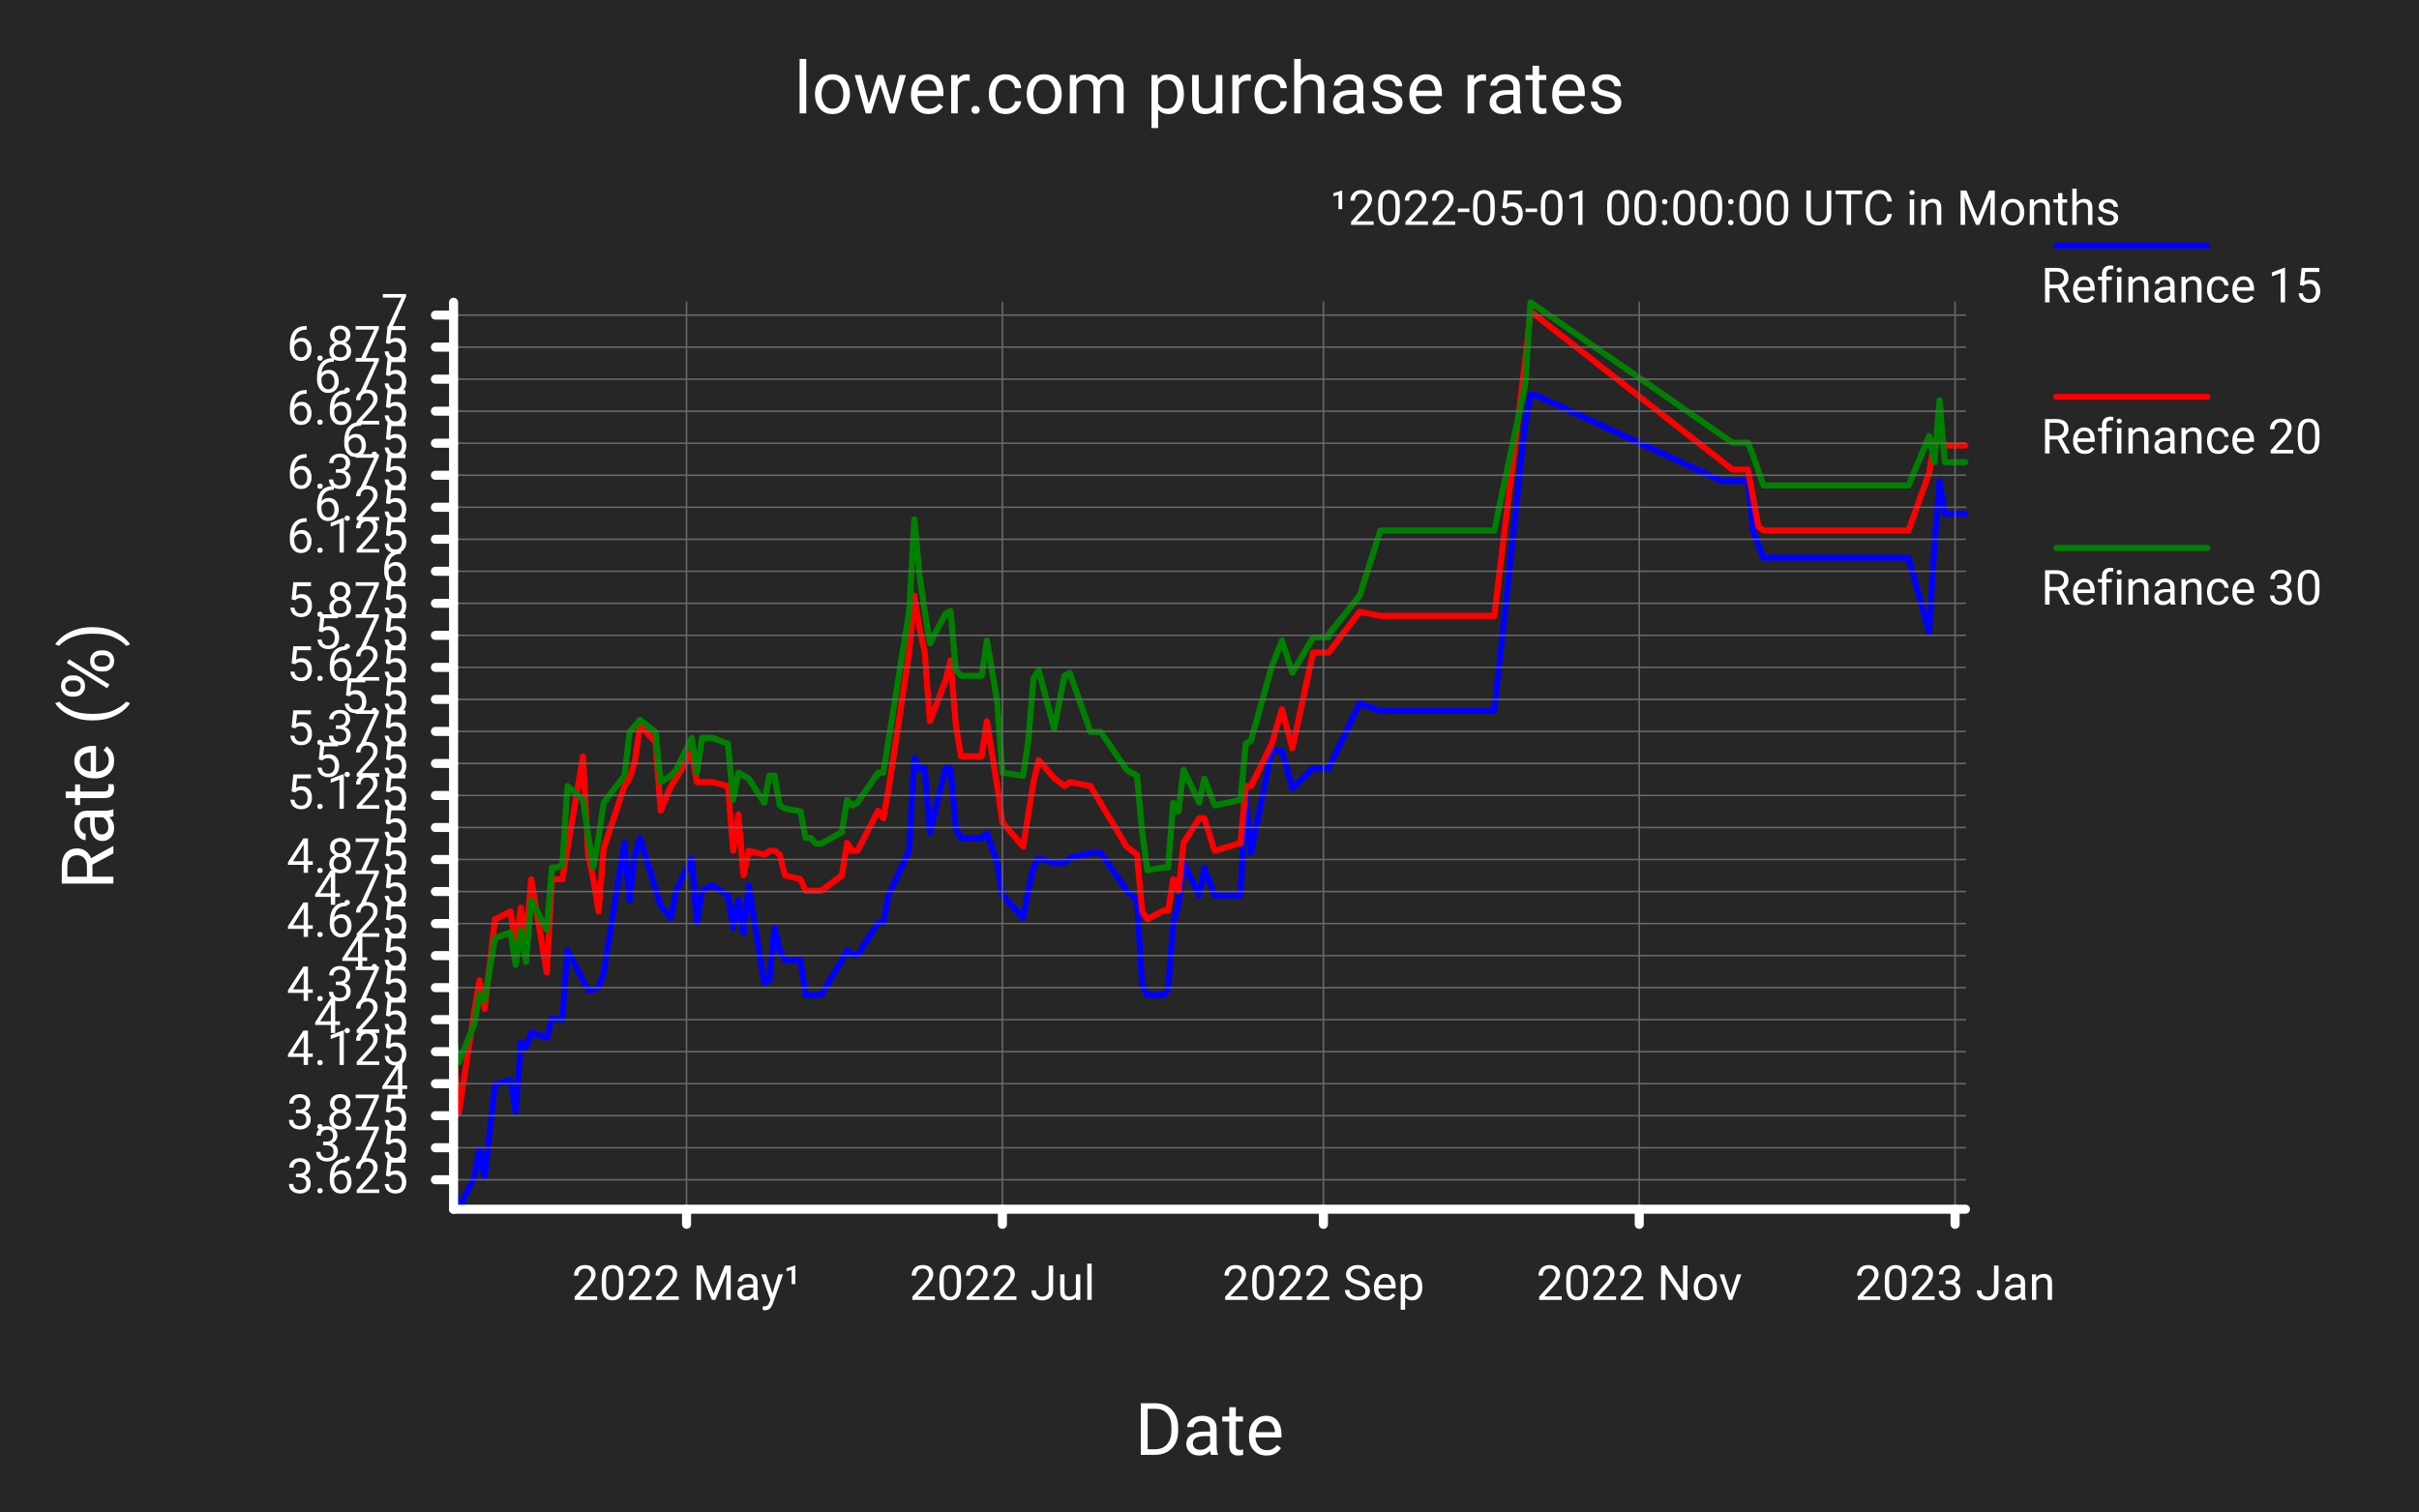
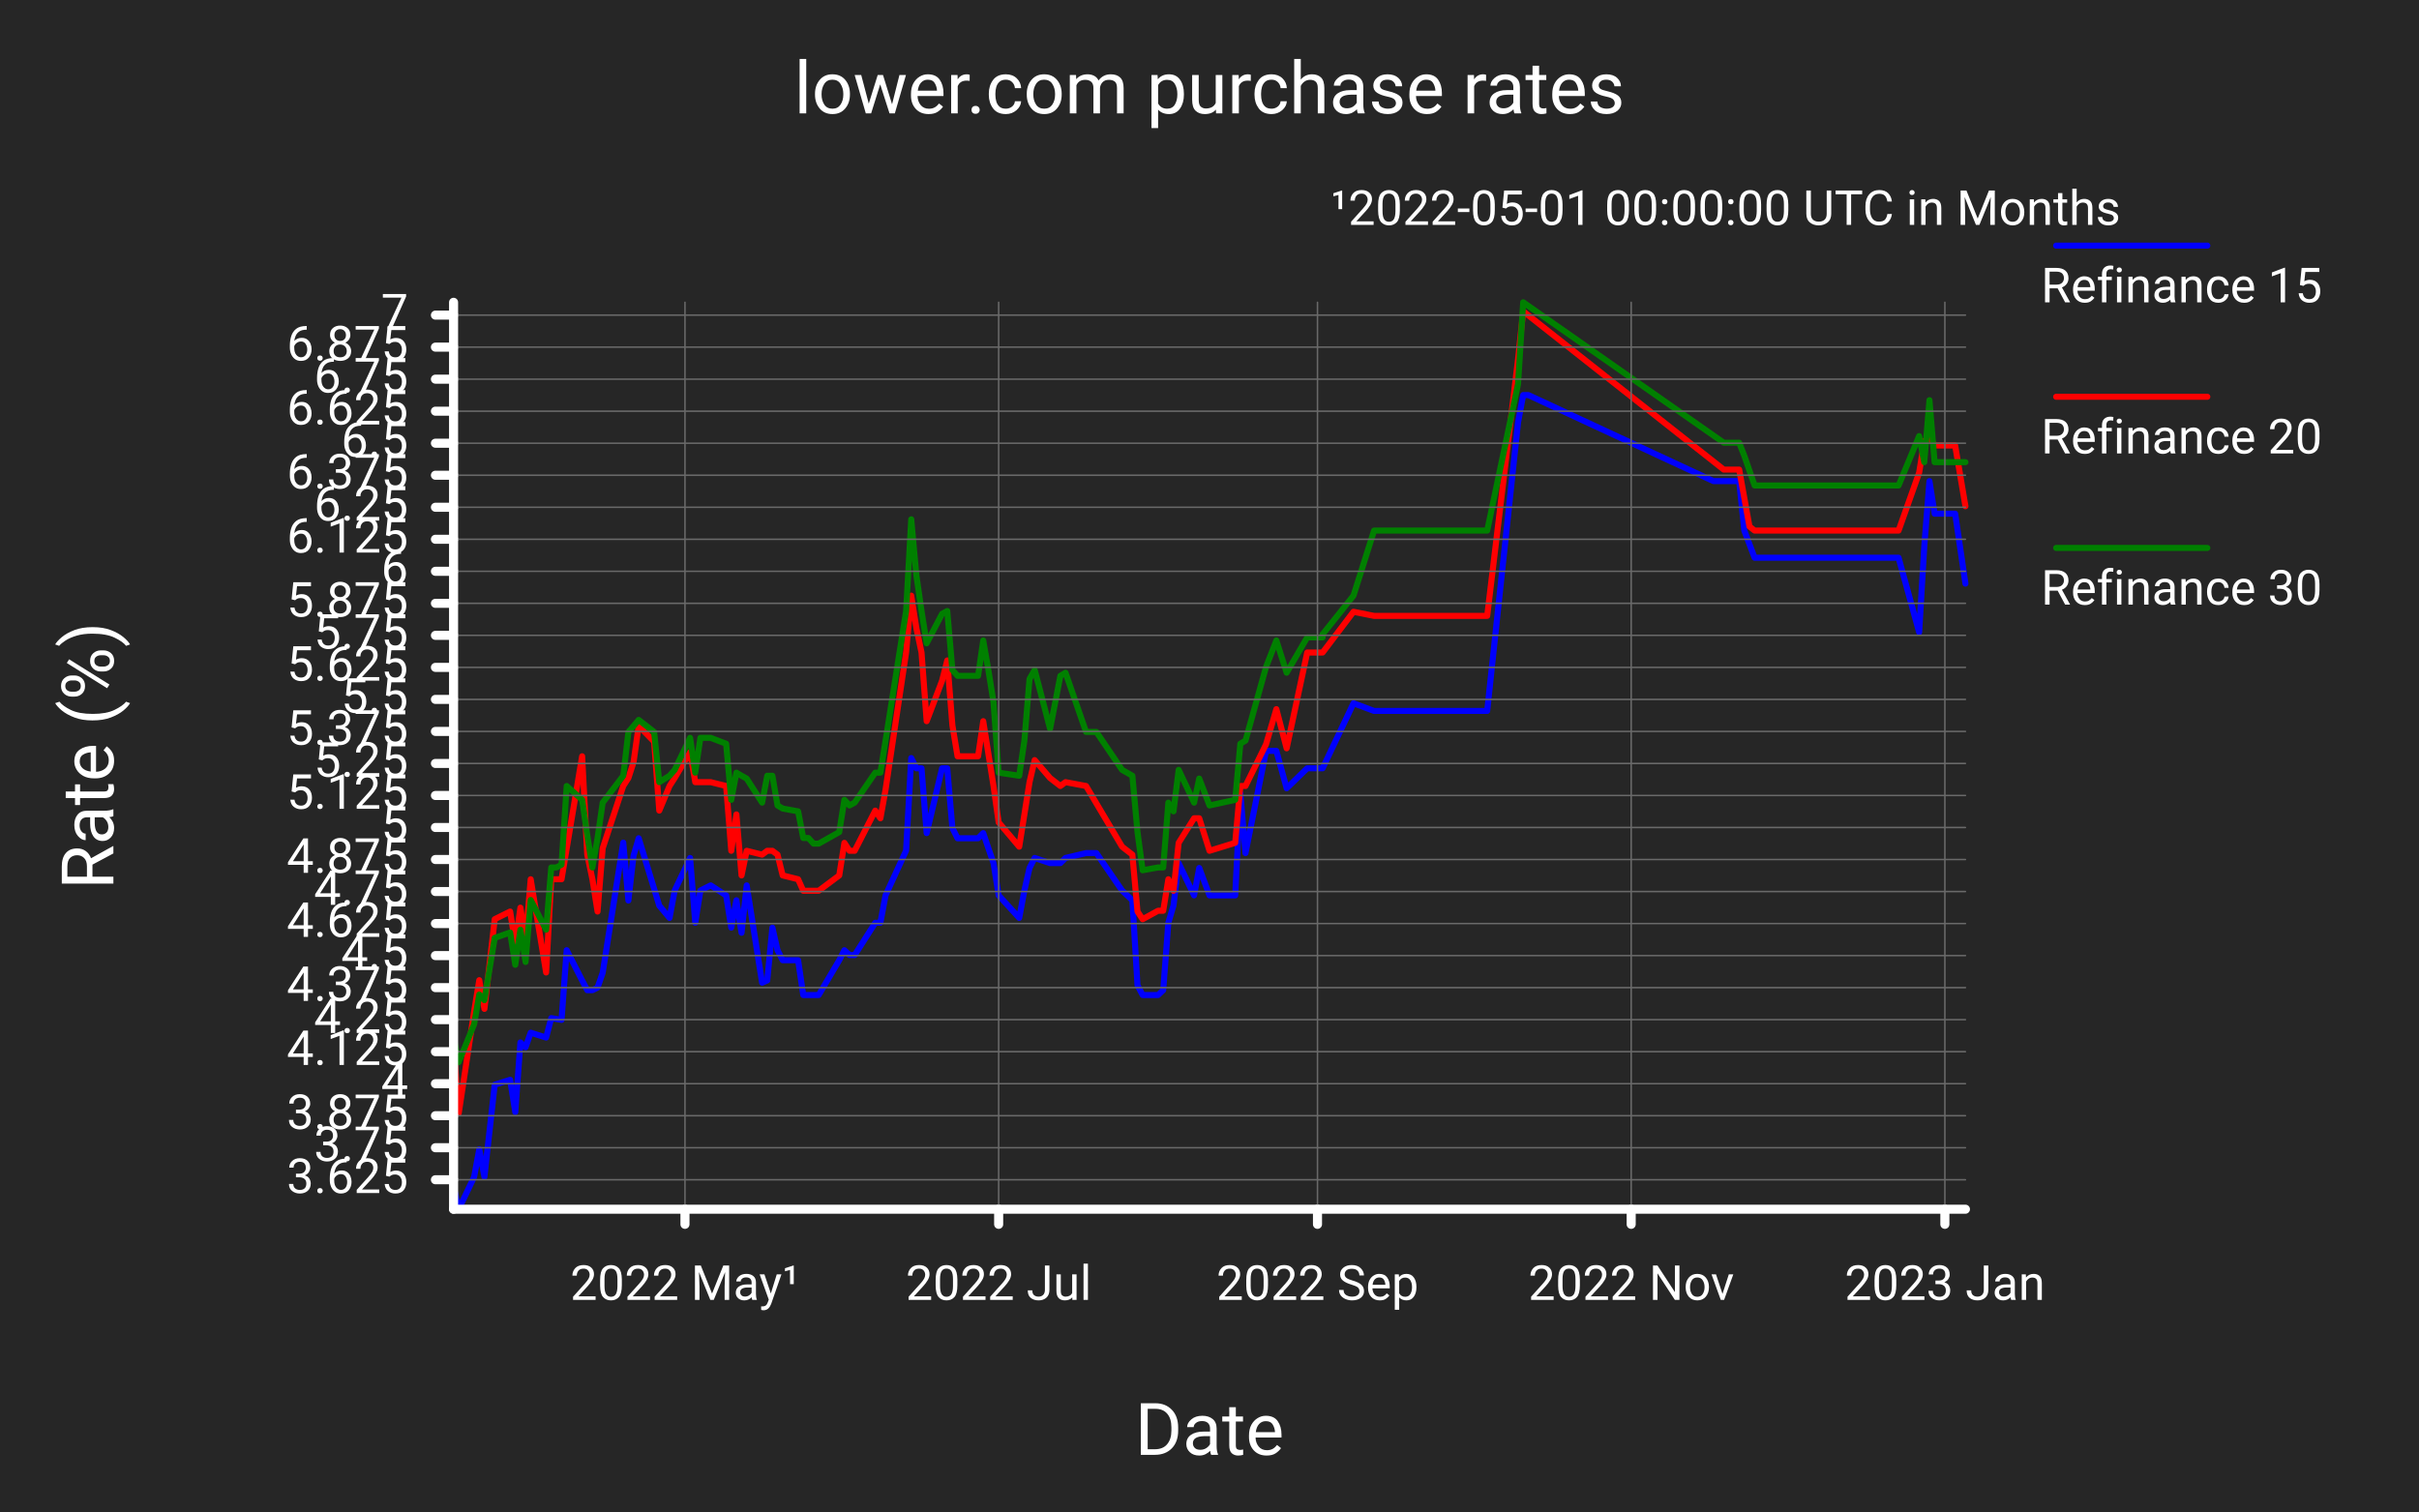
<svg xmlns="http://www.w3.org/2000/svg" class="poloto" width="800" height="500" viewBox="0 0 800 500">
  <style>.poloto{stroke-linecap:round;stroke-linejoin:round;font-family:Roboto,sans-serif;font-size:16px;}.poloto_background{fill:#262626;}.poloto_scatter{stroke-width:7}.poloto_tick_line{stroke:dimgray;stroke-width:0.5}.poloto_line{stroke-width:2}.poloto_text{fill: white;}.poloto_axis_lines{stroke: white;stroke-width:3;fill:none;stroke-dasharray:none}.poloto_title{font-size:24px;dominant-baseline:start;text-anchor:middle;}.poloto_xname{font-size:24px;dominant-baseline:start;text-anchor:middle;}.poloto_yname{font-size:24px;dominant-baseline:start;text-anchor:middle;}.poloto0stroke{stroke:blue;}.poloto1stroke{stroke:red;}.poloto2stroke{stroke:green;}.poloto3stroke{stroke:gold;}.poloto4stroke{stroke:aqua;}.poloto5stroke{stroke:lime;}.poloto6stroke{stroke:orange;}.poloto7stroke{stroke:chocolate;}.poloto0fill{fill:blue;}.poloto1fill{fill:red;}.poloto2fill{fill:green;}.poloto3fill{fill:gold;}.poloto4fill{fill:aqua;}.poloto5fill{fill:lime;}.poloto6fill{fill:orange;}.poloto7fill{fill:chocolate;}</style>
  <circle r="1e5" class="poloto_background" />
  <text class="poloto_text poloto_legend_text" x="675" y="100">Refinance 15</text>
  <line class="poloto_line poloto_legend_icon poloto0stroke poloto0legend" stroke="black" x1="680" x2="730" y1="81.25" y2="81.25" />
-   <path class="poloto_line poloto0stroke" fill="none" stroke="black" d=" M 150.00 392.46 L 151.71 400.00 L 156.85 389.32 L 158.56 380.17 L 160.27 389.32 L 160.27 389.32 L 163.70 358.81 L 168.84 357.20 L 170.55 367.88 L 172.26 344.83 L 173.97 346.44 L 175.68 341.61 L 180.82 343.22 L 182.53 336.78 L 182.53 336.78 L 185.96 337.37 L 187.67 314.32 L 192.81 324.32 L 194.52 327.54 L 196.23 327.54 L 197.95 326.69 L 199.66 321.78 L 206.51 278.73 L 208.22 297.88 L 209.93 283.05 L 211.64 277.29 L 211.64 277.29 L 218.49 299.58 L 221.92 303.64 L 223.63 294.58 L 228.77 283.81 L 230.48 305.25 L 232.19 294.58 L 232.19 294.58 L 235.62 292.88 L 240.75 296.19 L 242.47 306.86 L 242.47 306.86 L 244.18 297.80 L 245.89 308.56 L 247.60 292.88 L 252.74 325.08 L 254.45 324.32 L 256.16 306.86 L 256.16 306.86 L 257.88 314.32 L 259.59 317.63 L 264.73 317.63 L 266.44 329.15 L 268.15 329.15 L 269.86 329.15 L 271.58 329.15 L 278.42 317.63 L 280.14 314.32 L 281.85 315.93 L 283.56 315.93 L 283.56 315.93 L 290.41 305.25 L 292.12 305.25 L 293.84 296.19 L 300.68 281.36 L 302.40 250.76 L 304.11 254.15 L 305.82 254.15 L 307.53 275.59 L 312.67 254.15 L 314.38 254.15 L 316.10 273.90 L 317.81 277.29 L 324.66 277.29 L 326.37 275.59 L 328.08 280.59 L 329.79 285.51 L 331.51 296.19 L 338.36 303.64 L 340.07 294.58 L 341.78 287.12 L 343.49 283.81 L 348.63 285.51 L 352.05 285.51 L 353.77 283.81 L 360.62 282.20 L 360.62 282.20 L 360.62 282.20 L 360.62 282.20 L 360.62 282.20 L 360.62 282.20 L 364.04 282.20 L 364.04 282.20 L 364.04 282.20 L 364.04 282.20 L 364.04 282.20 L 364.04 282.20 L 372.60 294.58 L 376.03 297.80 L 377.74 325.93 L 379.45 329.15 L 384.59 329.15 L 386.30 327.54 L 388.01 305.25 L 389.73 299.49 L 391.44 285.51 L 396.58 296.19 L 396.58 296.19 L 398.29 287.12 L 401.71 296.19 L 401.71 296.19 L 410.27 296.19 L 411.99 262.46 L 413.70 282.20 L 420.55 248.39 L 423.97 248.39 L 423.97 248.39 L 427.40 260.76 L 434.25 254.15 L 434.25 254.15 L 434.25 254.15 L 434.25 254.15 L 434.25 254.15 L 434.25 254.15 L 434.25 254.15 L 434.25 254.15 L 434.25 254.15 L 439.38 254.15 L 449.66 232.63 L 456.51 235.17 L 456.51 235.17 L 461.64 235.17 L 468.49 235.17 L 470.21 235.17 L 470.21 235.17 L 470.21 235.17 L 470.21 235.17 L 470.21 235.17 L 492.47 235.17 L 494.18 235.17 L 504.45 139.75 L 506.16 130.68 L 507.88 130.68 L 569.52 159.15 L 576.37 159.15 L 578.08 159.15 L 579.79 175.51 L 583.22 184.49 L 583.22 184.49 L 590.07 184.49 L 591.78 184.49 L 593.49 184.49 L 595.21 184.49 L 600.34 184.49 L 602.05 184.49 L 605.48 184.49 L 607.19 184.49 L 612.33 184.49 L 614.04 184.49 L 614.04 184.49 L 619.18 184.49 L 624.32 184.49 L 626.03 184.49 L 627.74 184.49 L 629.45 184.49 L 631.16 184.49 L 638.01 209.15 L 639.73 180.68 L 641.44 159.15 L 643.15 169.92 L 648.29 169.92 L 650.00 169.92 L 650.00 169.92" />
+   <path class="poloto_line poloto0stroke" fill="none" stroke="black" d=" M 150.00 392.46 L 151.70 400.00 L 156.80 389.32 L 158.50 380.17 L 160.20 389.32 L 160.20 389.32 L 163.61 358.81 L 168.71 357.20 L 170.41 367.88 L 172.11 344.83 L 173.81 346.44 L 175.51 341.61 L 180.61 343.22 L 182.31 336.78 L 182.31 336.78 L 185.71 337.37 L 187.41 314.32 L 192.52 324.32 L 194.22 327.54 L 195.92 327.54 L 197.62 326.69 L 199.32 321.78 L 206.12 278.73 L 207.82 297.88 L 209.52 283.05 L 211.22 277.29 L 211.22 277.29 L 218.03 299.58 L 221.43 303.64 L 223.13 294.58 L 228.23 283.81 L 229.93 305.25 L 231.63 294.58 L 231.63 294.58 L 235.03 292.88 L 240.14 296.19 L 241.84 306.86 L 241.84 306.86 L 243.54 297.80 L 245.24 308.56 L 246.94 292.88 L 252.04 325.08 L 253.74 324.32 L 255.44 306.86 L 255.44 306.86 L 257.14 314.32 L 258.84 317.63 L 263.95 317.63 L 265.65 329.15 L 267.35 329.15 L 269.05 329.15 L 270.75 329.15 L 277.55 317.63 L 279.25 314.32 L 280.95 315.93 L 282.65 315.93 L 282.65 315.93 L 289.46 305.25 L 291.16 305.25 L 292.86 296.19 L 299.66 281.36 L 301.36 250.76 L 303.06 254.15 L 304.76 254.15 L 306.46 275.59 L 311.56 254.15 L 313.27 254.15 L 314.97 273.90 L 316.67 277.29 L 323.47 277.29 L 325.17 275.59 L 326.87 280.59 L 328.57 285.51 L 330.27 296.19 L 337.07 303.64 L 338.78 294.58 L 340.48 287.12 L 342.18 283.81 L 347.28 285.51 L 350.68 285.51 L 352.38 283.81 L 359.18 282.20 L 359.18 282.20 L 359.18 282.20 L 359.18 282.20 L 359.18 282.20 L 359.18 282.20 L 362.59 282.20 L 362.59 282.20 L 362.59 282.20 L 362.59 282.20 L 362.59 282.20 L 362.59 282.20 L 371.09 294.58 L 374.49 297.80 L 376.19 325.93 L 377.89 329.15 L 382.99 329.15 L 384.69 327.54 L 386.39 305.25 L 388.10 299.49 L 389.80 285.51 L 394.90 296.19 L 394.90 296.19 L 396.60 287.12 L 400.00 296.19 L 400.00 296.19 L 408.50 296.19 L 410.20 262.46 L 411.90 282.20 L 418.71 248.39 L 422.11 248.39 L 422.11 248.39 L 425.51 260.76 L 432.31 254.15 L 432.31 254.15 L 432.31 254.15 L 432.31 254.15 L 432.31 254.15 L 432.31 254.15 L 432.31 254.15 L 432.31 254.15 L 432.31 254.15 L 437.41 254.15 L 447.62 232.63 L 454.42 235.17 L 454.42 235.17 L 459.52 235.17 L 466.33 235.17 L 468.03 235.17 L 468.03 235.17 L 468.03 235.17 L 468.03 235.17 L 468.03 235.17 L 490.14 235.17 L 491.84 235.17 L 502.04 139.75 L 503.74 130.68 L 505.44 130.68 L 566.67 159.15 L 573.47 159.15 L 575.17 159.15 L 576.87 175.51 L 580.27 184.49 L 580.27 184.49 L 587.07 184.49 L 588.78 184.49 L 590.48 184.49 L 592.18 184.49 L 597.28 184.49 L 598.98 184.49 L 602.38 184.49 L 604.08 184.49 L 609.18 184.49 L 610.88 184.49 L 610.88 184.49 L 615.99 184.49 L 621.09 184.49 L 622.79 184.49 L 624.49 184.49 L 626.19 184.49 L 627.89 184.49 L 634.69 209.15 L 636.39 180.68 L 638.10 159.15 L 639.80 169.92 L 644.90 169.92 L 646.60 169.92 L 646.60 169.92 L 650.00 193.05" />
  <text class="poloto_text poloto_legend_text" x="675" y="150">Refinance 20</text>
  <line class="poloto_line poloto_legend_icon poloto1stroke poloto1legend" stroke="black" x1="680" x2="730" y1="131.25" y2="131.25" />
-   <path class="poloto_line poloto1stroke" fill="none" stroke="black" d=" M 150.00 345.68 L 151.71 368.31 L 156.85 334.58 L 158.56 324.24 L 160.27 333.73 L 160.27 333.73 L 163.70 304.07 L 168.84 301.53 L 170.55 312.29 L 172.26 300.25 L 173.97 311.02 L 175.68 290.85 L 180.82 321.69 L 182.53 290.85 L 182.53 290.85 L 185.96 290.85 L 185.96 290.85 L 192.81 250.17 L 194.52 282.71 L 196.23 290.85 L 197.95 301.53 L 199.66 280.59 L 206.51 260.00 L 208.22 257.37 L 209.93 252.12 L 211.64 240.08 L 216.78 245.34 L 218.49 268.14 L 221.92 260.00 L 223.63 257.37 L 228.77 248.81 L 230.48 258.73 L 232.19 258.73 L 232.19 258.73 L 235.62 258.73 L 240.75 260.00 L 242.47 281.44 L 242.47 281.44 L 244.18 269.41 L 245.89 289.58 L 247.60 281.44 L 252.74 282.71 L 254.45 281.44 L 256.16 281.44 L 256.16 281.44 L 257.88 282.71 L 259.59 289.58 L 264.73 290.85 L 266.44 294.66 L 268.15 294.66 L 269.86 294.66 L 271.58 294.66 L 278.42 289.58 L 280.14 278.81 L 281.85 281.44 L 283.56 281.44 L 283.56 281.44 L 290.41 268.14 L 292.12 270.68 L 293.84 261.27 L 300.68 215.85 L 302.40 197.03 L 304.11 207.80 L 305.82 215.85 L 307.53 238.56 L 312.67 225.17 L 314.38 218.47 L 316.10 239.92 L 317.81 250.17 L 324.66 250.17 L 326.37 238.56 L 328.08 249.32 L 329.79 260.00 L 331.51 272.03 L 338.36 280.08 L 340.07 269.41 L 341.78 258.73 L 343.49 251.44 L 348.63 257.37 L 352.05 260.00 L 353.77 258.73 L 360.62 260.00 L 360.62 260.00 L 360.62 260.00 L 360.62 260.00 L 360.62 260.00 L 360.62 260.00 L 360.62 260.00 L 360.62 260.00 L 360.62 260.00 L 360.62 260.00 L 360.62 260.00 L 360.62 260.00 L 372.60 280.08 L 376.03 282.71 L 377.74 301.53 L 379.45 304.07 L 384.59 301.27 L 386.30 301.27 L 388.01 290.85 L 389.73 294.66 L 391.44 278.81 L 396.58 270.68 L 396.58 270.68 L 398.29 270.68 L 401.71 281.44 L 401.71 281.44 L 410.27 278.81 L 411.99 260.00 L 413.70 260.00 L 420.55 246.19 L 423.97 234.58 L 423.97 234.58 L 427.40 247.54 L 434.25 215.85 L 434.25 215.85 L 434.25 215.85 L 434.25 215.85 L 434.25 215.85 L 434.25 215.85 L 434.25 215.85 L 434.25 215.85 L 434.25 215.85 L 439.38 215.85 L 449.66 202.37 L 456.51 203.73 L 459.93 203.73 L 461.64 203.73 L 461.64 203.73 L 470.21 203.73 L 471.92 203.73 L 471.92 203.73 L 471.92 203.73 L 471.92 203.73 L 492.47 203.73 L 494.18 203.73 L 504.45 118.81 L 506.16 102.97 L 506.16 102.97 L 572.95 155.34 L 576.37 155.34 L 578.08 155.34 L 581.51 174.15 L 583.22 175.51 L 583.22 175.51 L 590.07 175.51 L 591.78 175.51 L 593.49 175.51 L 595.21 175.51 L 600.34 175.51 L 602.05 175.51 L 605.48 175.51 L 607.19 175.51 L 612.33 175.51 L 614.04 175.51 L 614.04 175.51 L 619.18 175.51 L 624.32 175.51 L 626.03 175.51 L 627.74 175.51 L 629.45 175.51 L 631.16 175.51 L 638.01 156.36 L 639.73 145.93 L 641.44 144.58 L 643.15 147.37 L 648.29 147.37 L 650.00 147.37 L 650.00 147.37" />
+   <path class="poloto_line poloto1stroke" fill="none" stroke="black" d=" M 150.00 345.68 L 151.70 368.31 L 156.80 334.58 L 158.50 324.24 L 160.20 333.73 L 160.20 333.73 L 163.61 304.07 L 168.71 301.53 L 170.41 312.29 L 172.11 300.25 L 173.81 311.02 L 175.51 290.85 L 180.61 321.69 L 182.31 290.85 L 182.31 290.85 L 185.71 290.85 L 185.71 290.85 L 192.52 250.17 L 194.22 282.71 L 195.92 290.85 L 197.62 301.53 L 199.32 280.59 L 206.12 260.00 L 207.82 257.37 L 209.52 252.12 L 211.22 240.08 L 216.33 245.34 L 218.03 268.14 L 221.43 260.00 L 223.13 257.37 L 228.23 248.81 L 229.93 258.73 L 231.63 258.73 L 231.63 258.73 L 235.03 258.73 L 240.14 260.00 L 241.84 281.44 L 241.84 281.44 L 243.54 269.41 L 245.24 289.58 L 246.94 281.44 L 252.04 282.71 L 253.74 281.44 L 255.44 281.44 L 255.44 281.44 L 257.14 282.71 L 258.84 289.58 L 263.95 290.85 L 265.65 294.66 L 267.35 294.66 L 269.05 294.66 L 270.75 294.66 L 277.55 289.58 L 279.25 278.81 L 280.95 281.44 L 282.65 281.44 L 282.65 281.44 L 289.46 268.14 L 291.16 270.68 L 292.86 261.27 L 299.66 215.85 L 301.36 197.03 L 303.06 207.80 L 304.76 215.85 L 306.46 238.56 L 311.56 225.17 L 313.27 218.47 L 314.97 239.92 L 316.67 250.17 L 323.47 250.17 L 325.17 238.56 L 326.87 249.32 L 328.57 260.00 L 330.27 272.03 L 337.07 280.08 L 338.78 269.41 L 340.48 258.73 L 342.18 251.44 L 347.28 257.37 L 350.68 260.00 L 352.38 258.73 L 359.18 260.00 L 359.18 260.00 L 359.18 260.00 L 359.18 260.00 L 359.18 260.00 L 359.18 260.00 L 359.18 260.00 L 359.18 260.00 L 359.18 260.00 L 359.18 260.00 L 359.18 260.00 L 359.18 260.00 L 371.09 280.08 L 374.49 282.71 L 376.19 301.53 L 377.89 304.07 L 382.99 301.27 L 384.69 301.27 L 386.39 290.85 L 388.10 294.66 L 389.80 278.81 L 394.90 270.68 L 394.90 270.68 L 396.60 270.68 L 400.00 281.44 L 400.00 281.44 L 408.50 278.81 L 410.20 260.00 L 411.90 260.00 L 418.71 246.19 L 422.11 234.58 L 422.11 234.58 L 425.51 247.54 L 432.31 215.85 L 432.31 215.85 L 432.31 215.85 L 432.31 215.85 L 432.31 215.85 L 432.31 215.85 L 432.31 215.85 L 432.31 215.85 L 432.31 215.85 L 437.41 215.85 L 447.62 202.37 L 454.42 203.73 L 457.82 203.73 L 459.52 203.73 L 459.52 203.73 L 468.03 203.73 L 469.73 203.73 L 469.73 203.73 L 469.73 203.73 L 469.73 203.73 L 490.14 203.73 L 491.84 203.73 L 502.04 118.81 L 503.74 102.97 L 503.74 102.97 L 570.07 155.34 L 573.47 155.34 L 575.17 155.34 L 578.57 174.15 L 580.27 175.51 L 580.27 175.51 L 587.07 175.51 L 588.78 175.51 L 590.48 175.51 L 592.18 175.51 L 597.28 175.51 L 598.98 175.51 L 602.38 175.51 L 604.08 175.51 L 609.18 175.51 L 610.88 175.51 L 610.88 175.51 L 615.99 175.51 L 621.09 175.51 L 622.79 175.51 L 624.49 175.51 L 626.19 175.51 L 627.89 175.51 L 634.69 156.36 L 636.39 145.93 L 638.10 144.58 L 639.80 147.37 L 644.90 147.37 L 646.60 147.37 L 646.60 147.37 L 650.00 167.46" />
  <text class="poloto_text poloto_legend_text" x="675" y="200">Refinance 30</text>
  <line class="poloto_line poloto_legend_icon poloto2stroke poloto2legend" stroke="black" x1="680" x2="730" y1="181.25" y2="181.25" />
-   <path class="poloto_line poloto2stroke" fill="none" stroke="black" d=" M 150.00 343.31 L 151.71 351.36 L 156.85 338.81 L 158.56 328.98 L 160.27 330.85 L 160.27 330.85 L 163.70 310.25 L 168.84 308.47 L 170.55 319.15 L 172.26 307.54 L 173.97 318.22 L 175.68 297.71 L 180.82 307.54 L 182.53 286.95 L 184.25 286.95 L 185.96 286.02 L 187.67 260.00 L 192.81 264.58 L 194.52 276.27 L 196.23 286.95 L 197.95 277.20 L 199.66 265.51 L 206.51 256.61 L 208.22 242.12 L 209.93 240.17 L 211.64 238.14 L 216.78 242.12 L 218.49 258.73 L 221.92 256.61 L 223.63 254.66 L 228.77 244.07 L 230.48 255.59 L 232.19 244.07 L 232.19 244.07 L 235.62 244.07 L 240.75 246.02 L 242.47 264.58 L 242.47 264.58 L 244.18 255.59 L 245.89 256.61 L 247.60 257.54 L 252.74 265.51 L 254.45 256.61 L 256.16 256.61 L 256.16 256.61 L 257.88 266.44 L 259.59 267.46 L 264.73 268.39 L 266.44 277.20 L 268.15 277.20 L 269.86 279.07 L 271.58 279.07 L 278.42 275.25 L 280.14 264.58 L 281.85 266.44 L 283.56 265.51 L 283.56 265.51 L 290.41 255.59 L 292.12 255.59 L 293.84 245.00 L 300.68 202.12 L 302.40 171.78 L 304.11 190.34 L 305.82 202.12 L 307.53 212.80 L 312.67 203.05 L 314.38 202.12 L 316.10 221.61 L 317.81 223.56 L 324.66 223.56 L 326.37 211.86 L 328.08 221.61 L 329.79 232.29 L 331.51 255.59 L 338.36 256.61 L 340.07 245.00 L 341.78 224.58 L 343.49 221.61 L 348.63 241.10 L 352.05 223.56 L 353.77 222.54 L 360.62 242.12 L 360.62 242.12 L 360.62 242.12 L 360.62 242.12 L 360.62 242.12 L 360.62 242.12 L 364.04 242.12 L 364.04 242.12 L 364.04 242.12 L 364.04 242.12 L 364.04 242.12 L 364.04 242.12 L 372.60 254.66 L 376.03 256.61 L 377.74 275.25 L 379.45 287.88 L 384.59 286.95 L 386.30 286.95 L 388.01 265.51 L 389.73 268.39 L 391.44 254.66 L 396.58 265.51 L 396.58 265.51 L 398.29 257.54 L 401.71 266.44 L 401.71 266.44 L 410.27 264.58 L 411.99 246.02 L 413.70 245.00 L 420.55 220.59 L 423.97 211.86 L 423.97 211.86 L 427.40 222.54 L 434.25 210.85 L 434.25 210.85 L 434.25 210.85 L 434.25 210.85 L 434.25 210.85 L 434.25 210.85 L 434.25 210.85 L 434.25 210.85 L 439.38 210.85 L 439.38 209.83 L 449.66 197.03 L 456.51 175.51 L 456.51 175.51 L 461.64 175.51 L 461.64 175.51 L 470.21 175.51 L 471.92 175.51 L 471.92 175.51 L 471.92 175.51 L 471.92 175.51 L 492.47 175.51 L 494.18 175.51 L 504.45 127.03 L 506.16 100.00 L 506.16 100.00 L 572.95 146.44 L 576.37 146.44 L 578.08 146.44 L 579.79 150.76 L 583.22 160.59 L 583.22 160.59 L 590.07 160.59 L 591.78 160.59 L 593.49 160.59 L 595.21 160.59 L 600.34 160.59 L 602.05 160.59 L 605.48 160.59 L 607.19 160.59 L 612.33 160.59 L 614.04 160.59 L 614.04 160.59 L 619.18 160.59 L 624.32 160.59 L 626.03 160.59 L 627.74 160.59 L 629.45 160.59 L 631.16 160.59 L 638.01 144.24 L 639.73 152.88 L 641.44 132.37 L 643.15 152.88 L 648.29 152.88 L 650.00 152.88 L 650.00 152.88" />
+   <path class="poloto_line poloto2stroke" fill="none" stroke="black" d=" M 150.00 343.31 L 151.70 351.36 L 156.80 338.81 L 158.50 328.98 L 160.20 330.85 L 160.20 330.85 L 163.61 310.25 L 168.71 308.47 L 170.41 319.15 L 172.11 307.54 L 173.81 318.22 L 175.51 297.71 L 180.61 307.54 L 182.31 286.95 L 184.01 286.95 L 185.71 286.02 L 187.41 260.00 L 192.52 264.58 L 194.22 276.27 L 195.92 286.95 L 197.62 277.20 L 199.32 265.51 L 206.12 256.61 L 207.82 242.12 L 209.52 240.17 L 211.22 238.14 L 216.33 242.12 L 218.03 258.73 L 221.43 256.61 L 223.13 254.66 L 228.23 244.07 L 229.93 255.59 L 231.63 244.07 L 231.63 244.07 L 235.03 244.07 L 240.14 246.02 L 241.84 264.58 L 241.84 264.58 L 243.54 255.59 L 245.24 256.61 L 246.94 257.54 L 252.04 265.51 L 253.74 256.61 L 255.44 256.61 L 255.44 256.61 L 257.14 266.44 L 258.84 267.46 L 263.95 268.39 L 265.65 277.20 L 267.35 277.20 L 269.05 279.07 L 270.75 279.07 L 277.55 275.25 L 279.25 264.58 L 280.95 266.44 L 282.65 265.51 L 282.65 265.51 L 289.46 255.59 L 291.16 255.59 L 292.86 245.00 L 299.66 202.12 L 301.36 171.78 L 303.06 190.34 L 304.76 202.12 L 306.46 212.80 L 311.56 203.05 L 313.27 202.12 L 314.97 221.61 L 316.67 223.56 L 323.47 223.56 L 325.17 211.86 L 326.87 221.61 L 328.57 232.29 L 330.27 255.59 L 337.07 256.61 L 338.78 245.00 L 340.48 224.58 L 342.18 221.61 L 347.28 241.10 L 350.68 223.56 L 352.38 222.54 L 359.18 242.12 L 359.18 242.12 L 359.18 242.12 L 359.18 242.12 L 359.18 242.12 L 359.18 242.12 L 362.59 242.12 L 362.59 242.12 L 362.59 242.12 L 362.59 242.12 L 362.59 242.12 L 362.59 242.12 L 371.09 254.66 L 374.49 256.61 L 376.19 275.25 L 377.89 287.88 L 382.99 286.95 L 384.69 286.95 L 386.39 265.51 L 388.10 268.39 L 389.80 254.66 L 394.90 265.51 L 394.90 265.51 L 396.60 257.54 L 400.00 266.44 L 400.00 266.44 L 408.50 264.58 L 410.20 246.02 L 411.90 245.00 L 418.71 220.59 L 422.11 211.86 L 422.11 211.86 L 425.51 222.54 L 432.31 210.85 L 432.31 210.85 L 432.31 210.85 L 432.31 210.85 L 432.31 210.85 L 432.31 210.85 L 432.31 210.85 L 432.31 210.85 L 437.41 210.85 L 437.41 209.83 L 447.62 197.03 L 454.42 175.51 L 454.42 175.51 L 459.52 175.51 L 459.52 175.51 L 468.03 175.51 L 469.73 175.51 L 469.73 175.51 L 469.73 175.51 L 469.73 175.51 L 490.14 175.51 L 491.84 175.51 L 502.04 127.03 L 503.74 100.00 L 503.74 100.00 L 570.07 146.44 L 573.47 146.44 L 575.17 146.44 L 576.87 150.76 L 580.27 160.59 L 580.27 160.59 L 587.07 160.59 L 588.78 160.59 L 590.48 160.59 L 592.18 160.59 L 597.28 160.59 L 598.98 160.59 L 602.38 160.59 L 604.08 160.59 L 609.18 160.59 L 610.88 160.59 L 610.88 160.59 L 615.99 160.59 L 621.09 160.59 L 622.79 160.59 L 624.49 160.59 L 626.19 160.59 L 627.89 160.59 L 634.69 144.24 L 636.39 152.88 L 638.10 132.37 L 639.80 152.88 L 644.90 152.88 L 646.60 152.88 L 646.60 152.88 L 650.00 152.88" />
  <text class="poloto_labels poloto_text poloto_title" x="400" y="37.5">lower.com purchase rates</text>
  <text class="poloto_labels poloto_text poloto_xname" x="400" y="481.25">Date</text>
  <text class="poloto_labels poloto_text poloto_yname" transform="rotate(-90,37.5,250)" x="37.5" y="250">Rate (%)</text>
  <text class="poloto_tick_labels poloto_text" dominant-baseline="middle" text-anchor="start" x="150" y="70" />
  <line class="poloto_axis_lines" stroke="black" x1="150" x2="144" y1="390.254" y2="390.254" />
  <line class="poloto_tick_line" stroke="black" x1="150" x2="650" y1="390.254" y2="390.254" />
  <text class="poloto_tick_labels poloto_text" dominant-baseline="middle" text-anchor="end" x="135" y="390.254">3.625</text>
  <line class="poloto_axis_lines" stroke="black" x1="150" x2="144" y1="379.661" y2="379.661" />
  <line class="poloto_tick_line" stroke="black" x1="150" x2="650" y1="379.661" y2="379.661" />
  <text class="poloto_tick_labels poloto_text" dominant-baseline="middle" text-anchor="end" x="135" y="379.661">3.75</text>
  <line class="poloto_axis_lines" stroke="black" x1="150" x2="144" y1="369.068" y2="369.068" />
  <line class="poloto_tick_line" stroke="black" x1="150" x2="650" y1="369.068" y2="369.068" />
  <text class="poloto_tick_labels poloto_text" dominant-baseline="middle" text-anchor="end" x="135" y="369.068">3.875</text>
  <line class="poloto_axis_lines" stroke="black" x1="150" x2="144" y1="358.475" y2="358.475" />
  <line class="poloto_tick_line" stroke="black" x1="150" x2="650" y1="358.475" y2="358.475" />
  <text class="poloto_tick_labels poloto_text" dominant-baseline="middle" text-anchor="end" x="135" y="358.475">4</text>
  <line class="poloto_axis_lines" stroke="black" x1="150" x2="144" y1="347.881" y2="347.881" />
  <line class="poloto_tick_line" stroke="black" x1="150" x2="650" y1="347.881" y2="347.881" />
  <text class="poloto_tick_labels poloto_text" dominant-baseline="middle" text-anchor="end" x="135" y="347.881">4.125</text>
  <line class="poloto_axis_lines" stroke="black" x1="150" x2="144" y1="337.288" y2="337.288" />
  <line class="poloto_tick_line" stroke="black" x1="150" x2="650" y1="337.288" y2="337.288" />
  <text class="poloto_tick_labels poloto_text" dominant-baseline="middle" text-anchor="end" x="135" y="337.288">4.25</text>
  <line class="poloto_axis_lines" stroke="black" x1="150" x2="144" y1="326.695" y2="326.695" />
  <line class="poloto_tick_line" stroke="black" x1="150" x2="650" y1="326.695" y2="326.695" />
  <text class="poloto_tick_labels poloto_text" dominant-baseline="middle" text-anchor="end" x="135" y="326.695">4.375</text>
  <line class="poloto_axis_lines" stroke="black" x1="150" x2="144" y1="316.102" y2="316.102" />
  <line class="poloto_tick_line" stroke="black" x1="150" x2="650" y1="316.102" y2="316.102" />
  <text class="poloto_tick_labels poloto_text" dominant-baseline="middle" text-anchor="end" x="135" y="316.102">4.5</text>
  <line class="poloto_axis_lines" stroke="black" x1="150" x2="144" y1="305.508" y2="305.508" />
  <line class="poloto_tick_line" stroke="black" x1="150" x2="650" y1="305.508" y2="305.508" />
  <text class="poloto_tick_labels poloto_text" dominant-baseline="middle" text-anchor="end" x="135" y="305.508">4.625</text>
  <line class="poloto_axis_lines" stroke="black" x1="150" x2="144" y1="294.915" y2="294.915" />
  <line class="poloto_tick_line" stroke="black" x1="150" x2="650" y1="294.915" y2="294.915" />
  <text class="poloto_tick_labels poloto_text" dominant-baseline="middle" text-anchor="end" x="135" y="294.915">4.75</text>
  <line class="poloto_axis_lines" stroke="black" x1="150" x2="144" y1="284.322" y2="284.322" />
  <line class="poloto_tick_line" stroke="black" x1="150" x2="650" y1="284.322" y2="284.322" />
  <text class="poloto_tick_labels poloto_text" dominant-baseline="middle" text-anchor="end" x="135" y="284.322">4.875</text>
  <line class="poloto_axis_lines" stroke="black" x1="150" x2="144" y1="273.729" y2="273.729" />
  <line class="poloto_tick_line" stroke="black" x1="150" x2="650" y1="273.729" y2="273.729" />
  <text class="poloto_tick_labels poloto_text" dominant-baseline="middle" text-anchor="end" x="135" y="273.729">5</text>
  <line class="poloto_axis_lines" stroke="black" x1="150" x2="144" y1="263.136" y2="263.136" />
  <line class="poloto_tick_line" stroke="black" x1="150" x2="650" y1="263.136" y2="263.136" />
  <text class="poloto_tick_labels poloto_text" dominant-baseline="middle" text-anchor="end" x="135" y="263.136">5.125</text>
  <line class="poloto_axis_lines" stroke="black" x1="150" x2="144" y1="252.542" y2="252.542" />
  <line class="poloto_tick_line" stroke="black" x1="150" x2="650" y1="252.542" y2="252.542" />
  <text class="poloto_tick_labels poloto_text" dominant-baseline="middle" text-anchor="end" x="135" y="252.542">5.25</text>
  <line class="poloto_axis_lines" stroke="black" x1="150" x2="144" y1="241.949" y2="241.949" />
  <line class="poloto_tick_line" stroke="black" x1="150" x2="650" y1="241.949" y2="241.949" />
  <text class="poloto_tick_labels poloto_text" dominant-baseline="middle" text-anchor="end" x="135" y="241.949">5.375</text>
  <line class="poloto_axis_lines" stroke="black" x1="150" x2="144" y1="231.356" y2="231.356" />
  <line class="poloto_tick_line" stroke="black" x1="150" x2="650" y1="231.356" y2="231.356" />
  <text class="poloto_tick_labels poloto_text" dominant-baseline="middle" text-anchor="end" x="135" y="231.356">5.5</text>
  <line class="poloto_axis_lines" stroke="black" x1="150" x2="144" y1="220.763" y2="220.763" />
  <line class="poloto_tick_line" stroke="black" x1="150" x2="650" y1="220.763" y2="220.763" />
  <text class="poloto_tick_labels poloto_text" dominant-baseline="middle" text-anchor="end" x="135" y="220.763">5.625</text>
  <line class="poloto_axis_lines" stroke="black" x1="150" x2="144" y1="210.169" y2="210.169" />
  <line class="poloto_tick_line" stroke="black" x1="150" x2="650" y1="210.169" y2="210.169" />
  <text class="poloto_tick_labels poloto_text" dominant-baseline="middle" text-anchor="end" x="135" y="210.169">5.75</text>
  <line class="poloto_axis_lines" stroke="black" x1="150" x2="144" y1="199.576" y2="199.576" />
  <line class="poloto_tick_line" stroke="black" x1="150" x2="650" y1="199.576" y2="199.576" />
  <text class="poloto_tick_labels poloto_text" dominant-baseline="middle" text-anchor="end" x="135" y="199.576">5.875</text>
  <line class="poloto_axis_lines" stroke="black" x1="150" x2="144" y1="188.983" y2="188.983" />
  <line class="poloto_tick_line" stroke="black" x1="150" x2="650" y1="188.983" y2="188.983" />
  <text class="poloto_tick_labels poloto_text" dominant-baseline="middle" text-anchor="end" x="135" y="188.983">6</text>
  <line class="poloto_axis_lines" stroke="black" x1="150" x2="144" y1="178.39" y2="178.39" />
  <line class="poloto_tick_line" stroke="black" x1="150" x2="650" y1="178.39" y2="178.39" />
  <text class="poloto_tick_labels poloto_text" dominant-baseline="middle" text-anchor="end" x="135" y="178.39">6.125</text>
  <line class="poloto_axis_lines" stroke="black" x1="150" x2="144" y1="167.797" y2="167.797" />
  <line class="poloto_tick_line" stroke="black" x1="150" x2="650" y1="167.797" y2="167.797" />
  <text class="poloto_tick_labels poloto_text" dominant-baseline="middle" text-anchor="end" x="135" y="167.797">6.25</text>
  <line class="poloto_axis_lines" stroke="black" x1="150" x2="144" y1="157.203" y2="157.203" />
  <line class="poloto_tick_line" stroke="black" x1="150" x2="650" y1="157.203" y2="157.203" />
  <text class="poloto_tick_labels poloto_text" dominant-baseline="middle" text-anchor="end" x="135" y="157.203">6.375</text>
  <line class="poloto_axis_lines" stroke="black" x1="150" x2="144" y1="146.61" y2="146.61" />
  <line class="poloto_tick_line" stroke="black" x1="150" x2="650" y1="146.61" y2="146.61" />
  <text class="poloto_tick_labels poloto_text" dominant-baseline="middle" text-anchor="end" x="135" y="146.61">6.5</text>
  <line class="poloto_axis_lines" stroke="black" x1="150" x2="144" y1="136.017" y2="136.017" />
  <line class="poloto_tick_line" stroke="black" x1="150" x2="650" y1="136.017" y2="136.017" />
  <text class="poloto_tick_labels poloto_text" dominant-baseline="middle" text-anchor="end" x="135" y="136.017">6.625</text>
  <line class="poloto_axis_lines" stroke="black" x1="150" x2="144" y1="125.424" y2="125.424" />
  <line class="poloto_tick_line" stroke="black" x1="150" x2="650" y1="125.424" y2="125.424" />
  <text class="poloto_tick_labels poloto_text" dominant-baseline="middle" text-anchor="end" x="135" y="125.424">6.75</text>
  <line class="poloto_axis_lines" stroke="black" x1="150" x2="144" y1="114.831" y2="114.831" />
  <line class="poloto_tick_line" stroke="black" x1="150" x2="650" y1="114.831" y2="114.831" />
  <text class="poloto_tick_labels poloto_text" dominant-baseline="middle" text-anchor="end" x="135" y="114.831">6.875</text>
  <line class="poloto_axis_lines" stroke="black" x1="150" x2="144" y1="104.237" y2="104.237" />
  <line class="poloto_tick_line" stroke="black" x1="150" x2="650" y1="104.237" y2="104.237" />
  <text class="poloto_tick_labels poloto_text" dominant-baseline="middle" text-anchor="end" x="135" y="104.237">7</text>
  <text class="poloto_tick_labels poloto_text" dominant-baseline="middle" text-anchor="start" x="440" y="70">¹2022-05-01 00:00:00 UTC in Months</text>
-   <line class="poloto_axis_lines" stroke="black" x1="227.055" x2="227.055" y1="400" y2="405" />
-   <line class="poloto_tick_line" stroke="black" x1="227.055" x2="227.055" y1="400" y2="100" />
-   <text class="poloto_tick_labels poloto_text" dominant-baseline="start" text-anchor="middle" x="227.055" y="430">2022 May¹</text>
-   <line class="poloto_axis_lines" stroke="black" x1="331.507" x2="331.507" y1="400" y2="405" />
-   <line class="poloto_tick_line" stroke="black" x1="331.507" x2="331.507" y1="400" y2="100" />
-   <text class="poloto_tick_labels poloto_text" dominant-baseline="start" text-anchor="middle" x="331.507" y="430">2022 Jul</text>
-   <line class="poloto_axis_lines" stroke="black" x1="437.671" x2="437.671" y1="400" y2="405" />
-   <line class="poloto_tick_line" stroke="black" x1="437.671" x2="437.671" y1="400" y2="100" />
-   <text class="poloto_tick_labels poloto_text" dominant-baseline="start" text-anchor="middle" x="437.671" y="430">2022 Sep</text>
-   <line class="poloto_axis_lines" stroke="black" x1="542.123" x2="542.123" y1="400" y2="405" />
-   <line class="poloto_tick_line" stroke="black" x1="542.123" x2="542.123" y1="400" y2="100" />
-   <text class="poloto_tick_labels poloto_text" dominant-baseline="start" text-anchor="middle" x="542.123" y="430">2022 Nov</text>
-   <line class="poloto_axis_lines" stroke="black" x1="646.575" x2="646.575" y1="400" y2="405" />
-   <line class="poloto_tick_line" stroke="black" x1="646.575" x2="646.575" y1="400" y2="100" />
-   <text class="poloto_tick_labels poloto_text" dominant-baseline="start" text-anchor="middle" x="646.575" y="430">2023 Jan</text>
+   <line class="poloto_axis_lines" stroke="black" x1="226.531" x2="226.531" y1="400" y2="405" />
+   <line class="poloto_tick_line" stroke="black" x1="226.531" x2="226.531" y1="400" y2="100" />
+   <text class="poloto_tick_labels poloto_text" dominant-baseline="start" text-anchor="middle" x="226.531" y="430">2022 May¹</text>
+   <line class="poloto_axis_lines" stroke="black" x1="330.272" x2="330.272" y1="400" y2="405" />
+   <line class="poloto_tick_line" stroke="black" x1="330.272" x2="330.272" y1="400" y2="100" />
+   <text class="poloto_tick_labels poloto_text" dominant-baseline="start" text-anchor="middle" x="330.272" y="430">2022 Jul</text>
+   <line class="poloto_axis_lines" stroke="black" x1="435.714" x2="435.714" y1="400" y2="405" />
+   <line class="poloto_tick_line" stroke="black" x1="435.714" x2="435.714" y1="400" y2="100" />
+   <text class="poloto_tick_labels poloto_text" dominant-baseline="start" text-anchor="middle" x="435.714" y="430">2022 Sep</text>
+   <line class="poloto_axis_lines" stroke="black" x1="539.456" x2="539.456" y1="400" y2="405" />
+   <line class="poloto_tick_line" stroke="black" x1="539.456" x2="539.456" y1="400" y2="100" />
+   <text class="poloto_tick_labels poloto_text" dominant-baseline="start" text-anchor="middle" x="539.456" y="430">2022 Nov</text>
+   <line class="poloto_axis_lines" stroke="black" x1="643.197" x2="643.197" y1="400" y2="405" />
+   <line class="poloto_tick_line" stroke="black" x1="643.197" x2="643.197" y1="400" y2="100" />
+   <text class="poloto_tick_labels poloto_text" dominant-baseline="start" text-anchor="middle" x="643.197" y="430">2023 Jan</text>
  <path stroke="black" fill="none" class="poloto_axis_lines" d=" M 150 400 L 650 400" />
  <path stroke="black" fill="none" class="poloto_axis_lines" d=" M 150 400 L 150 100" />
</svg>
